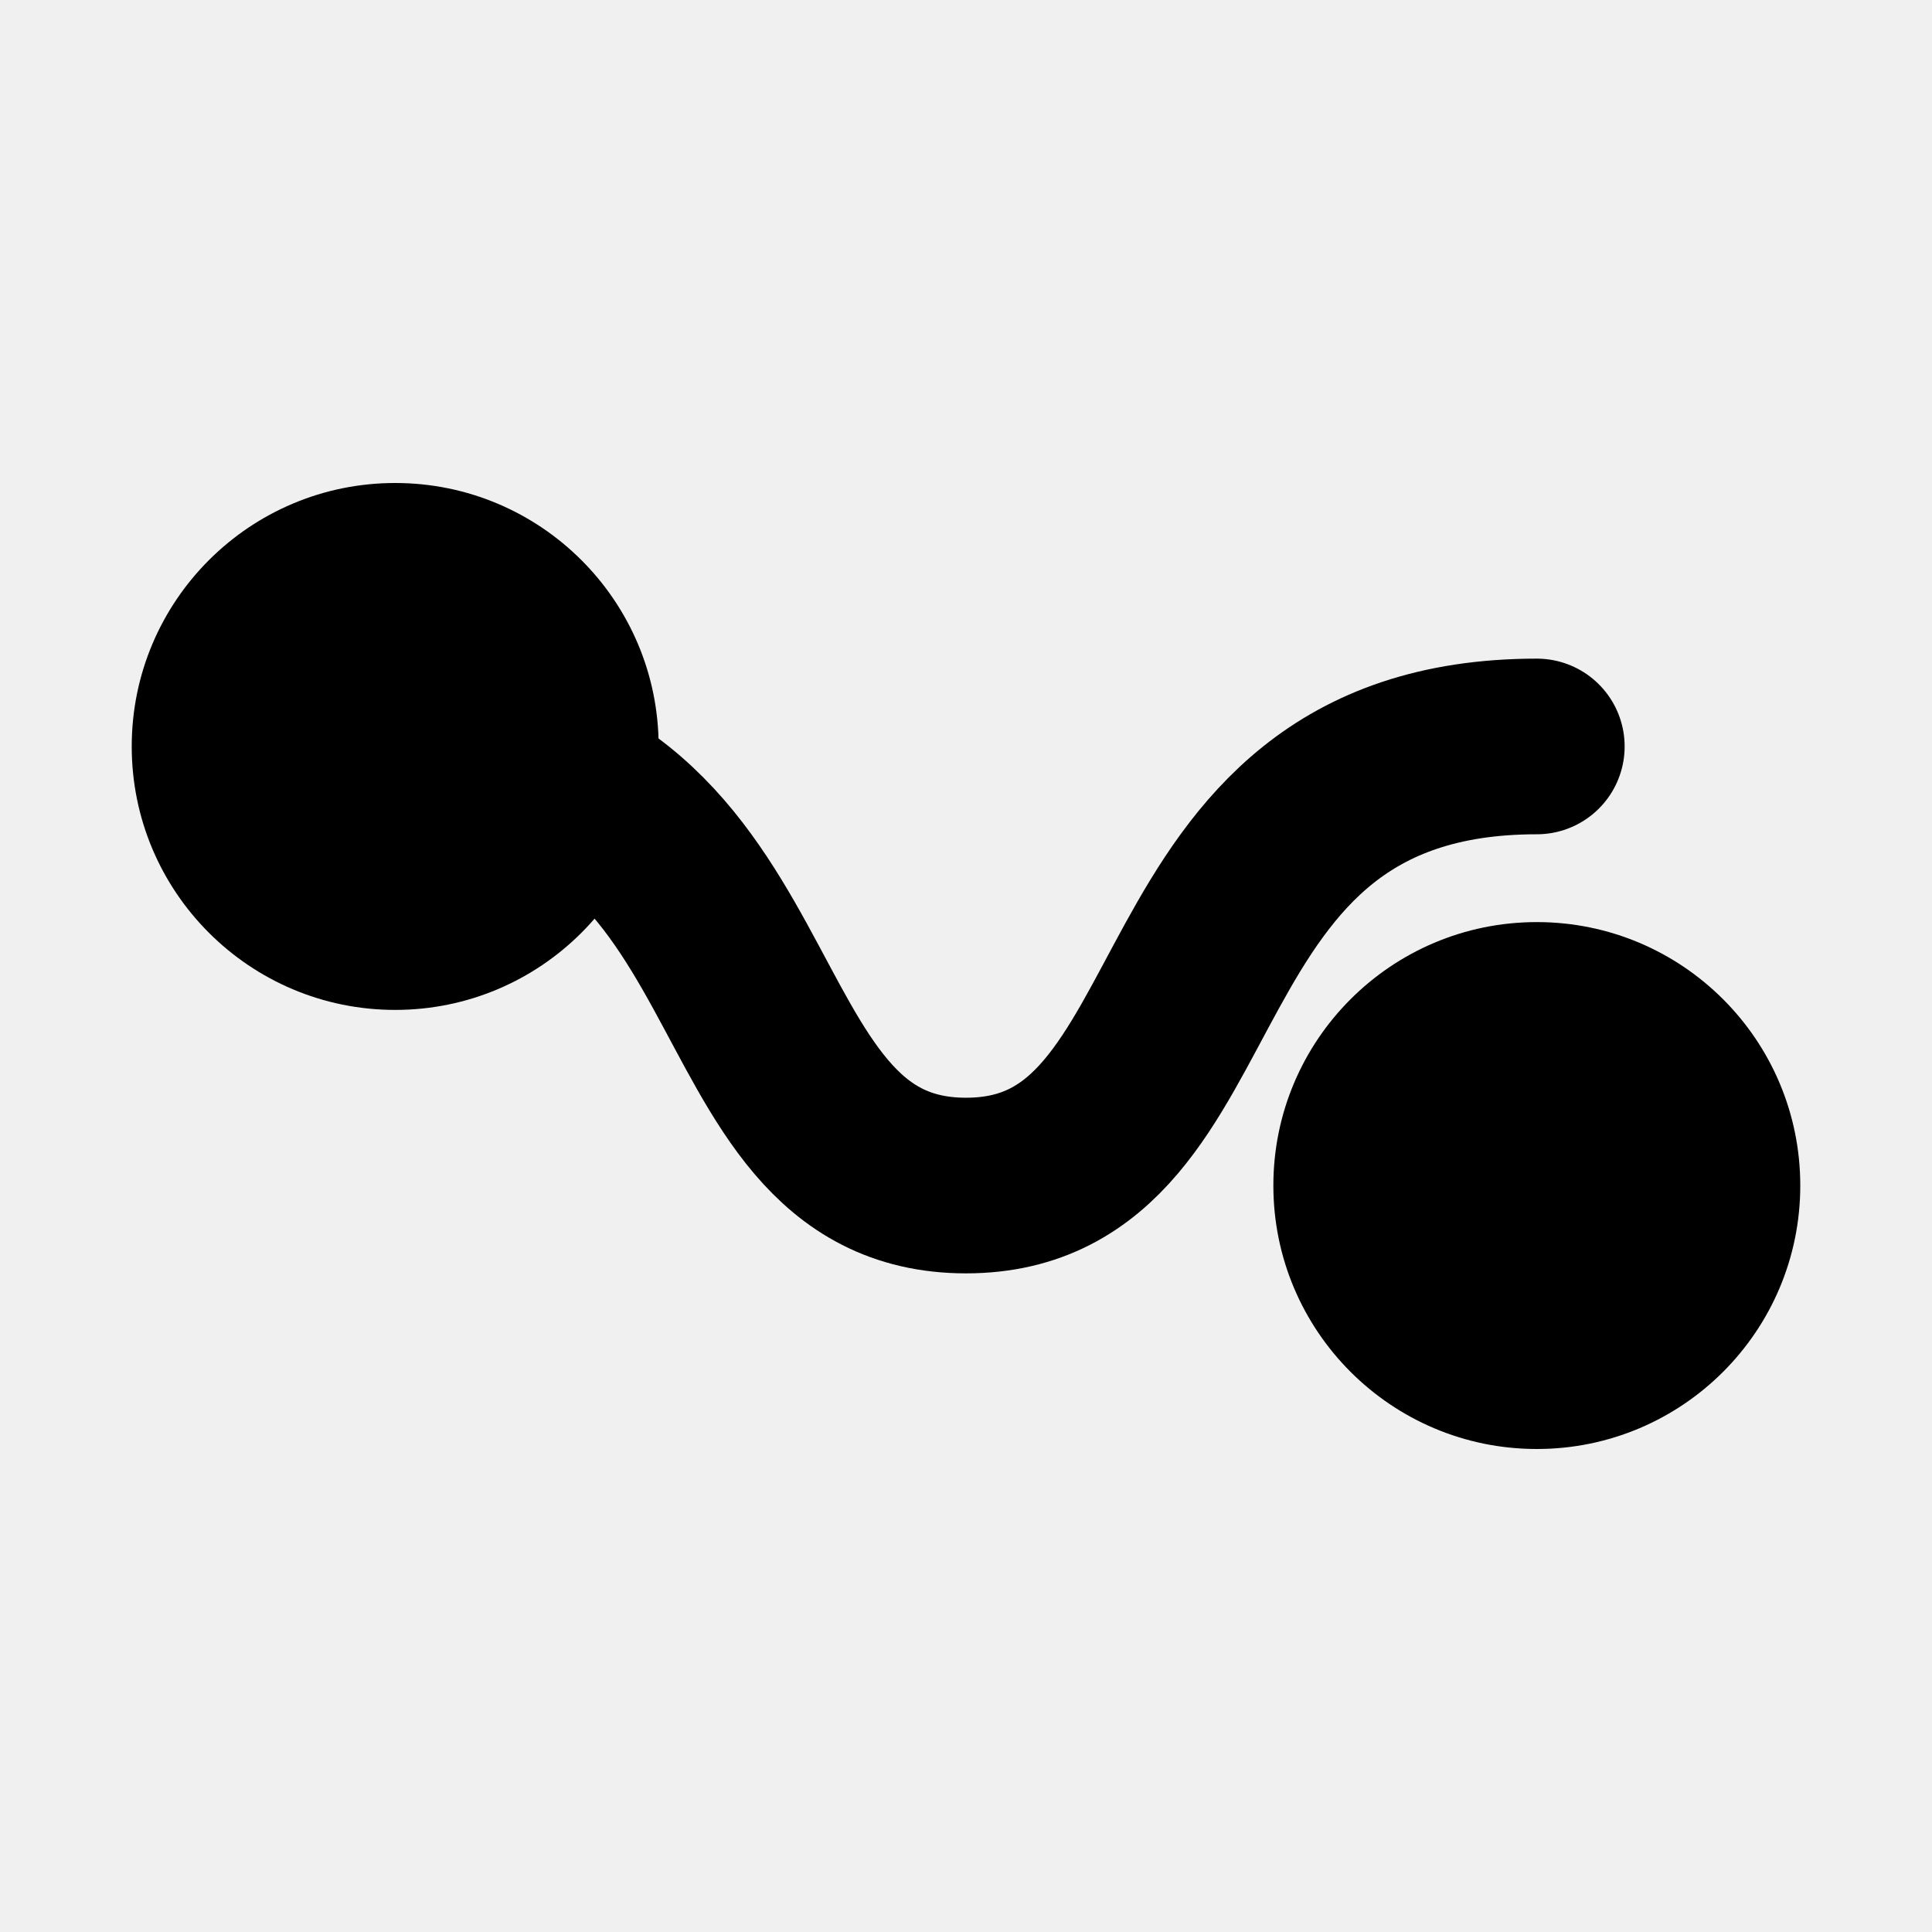
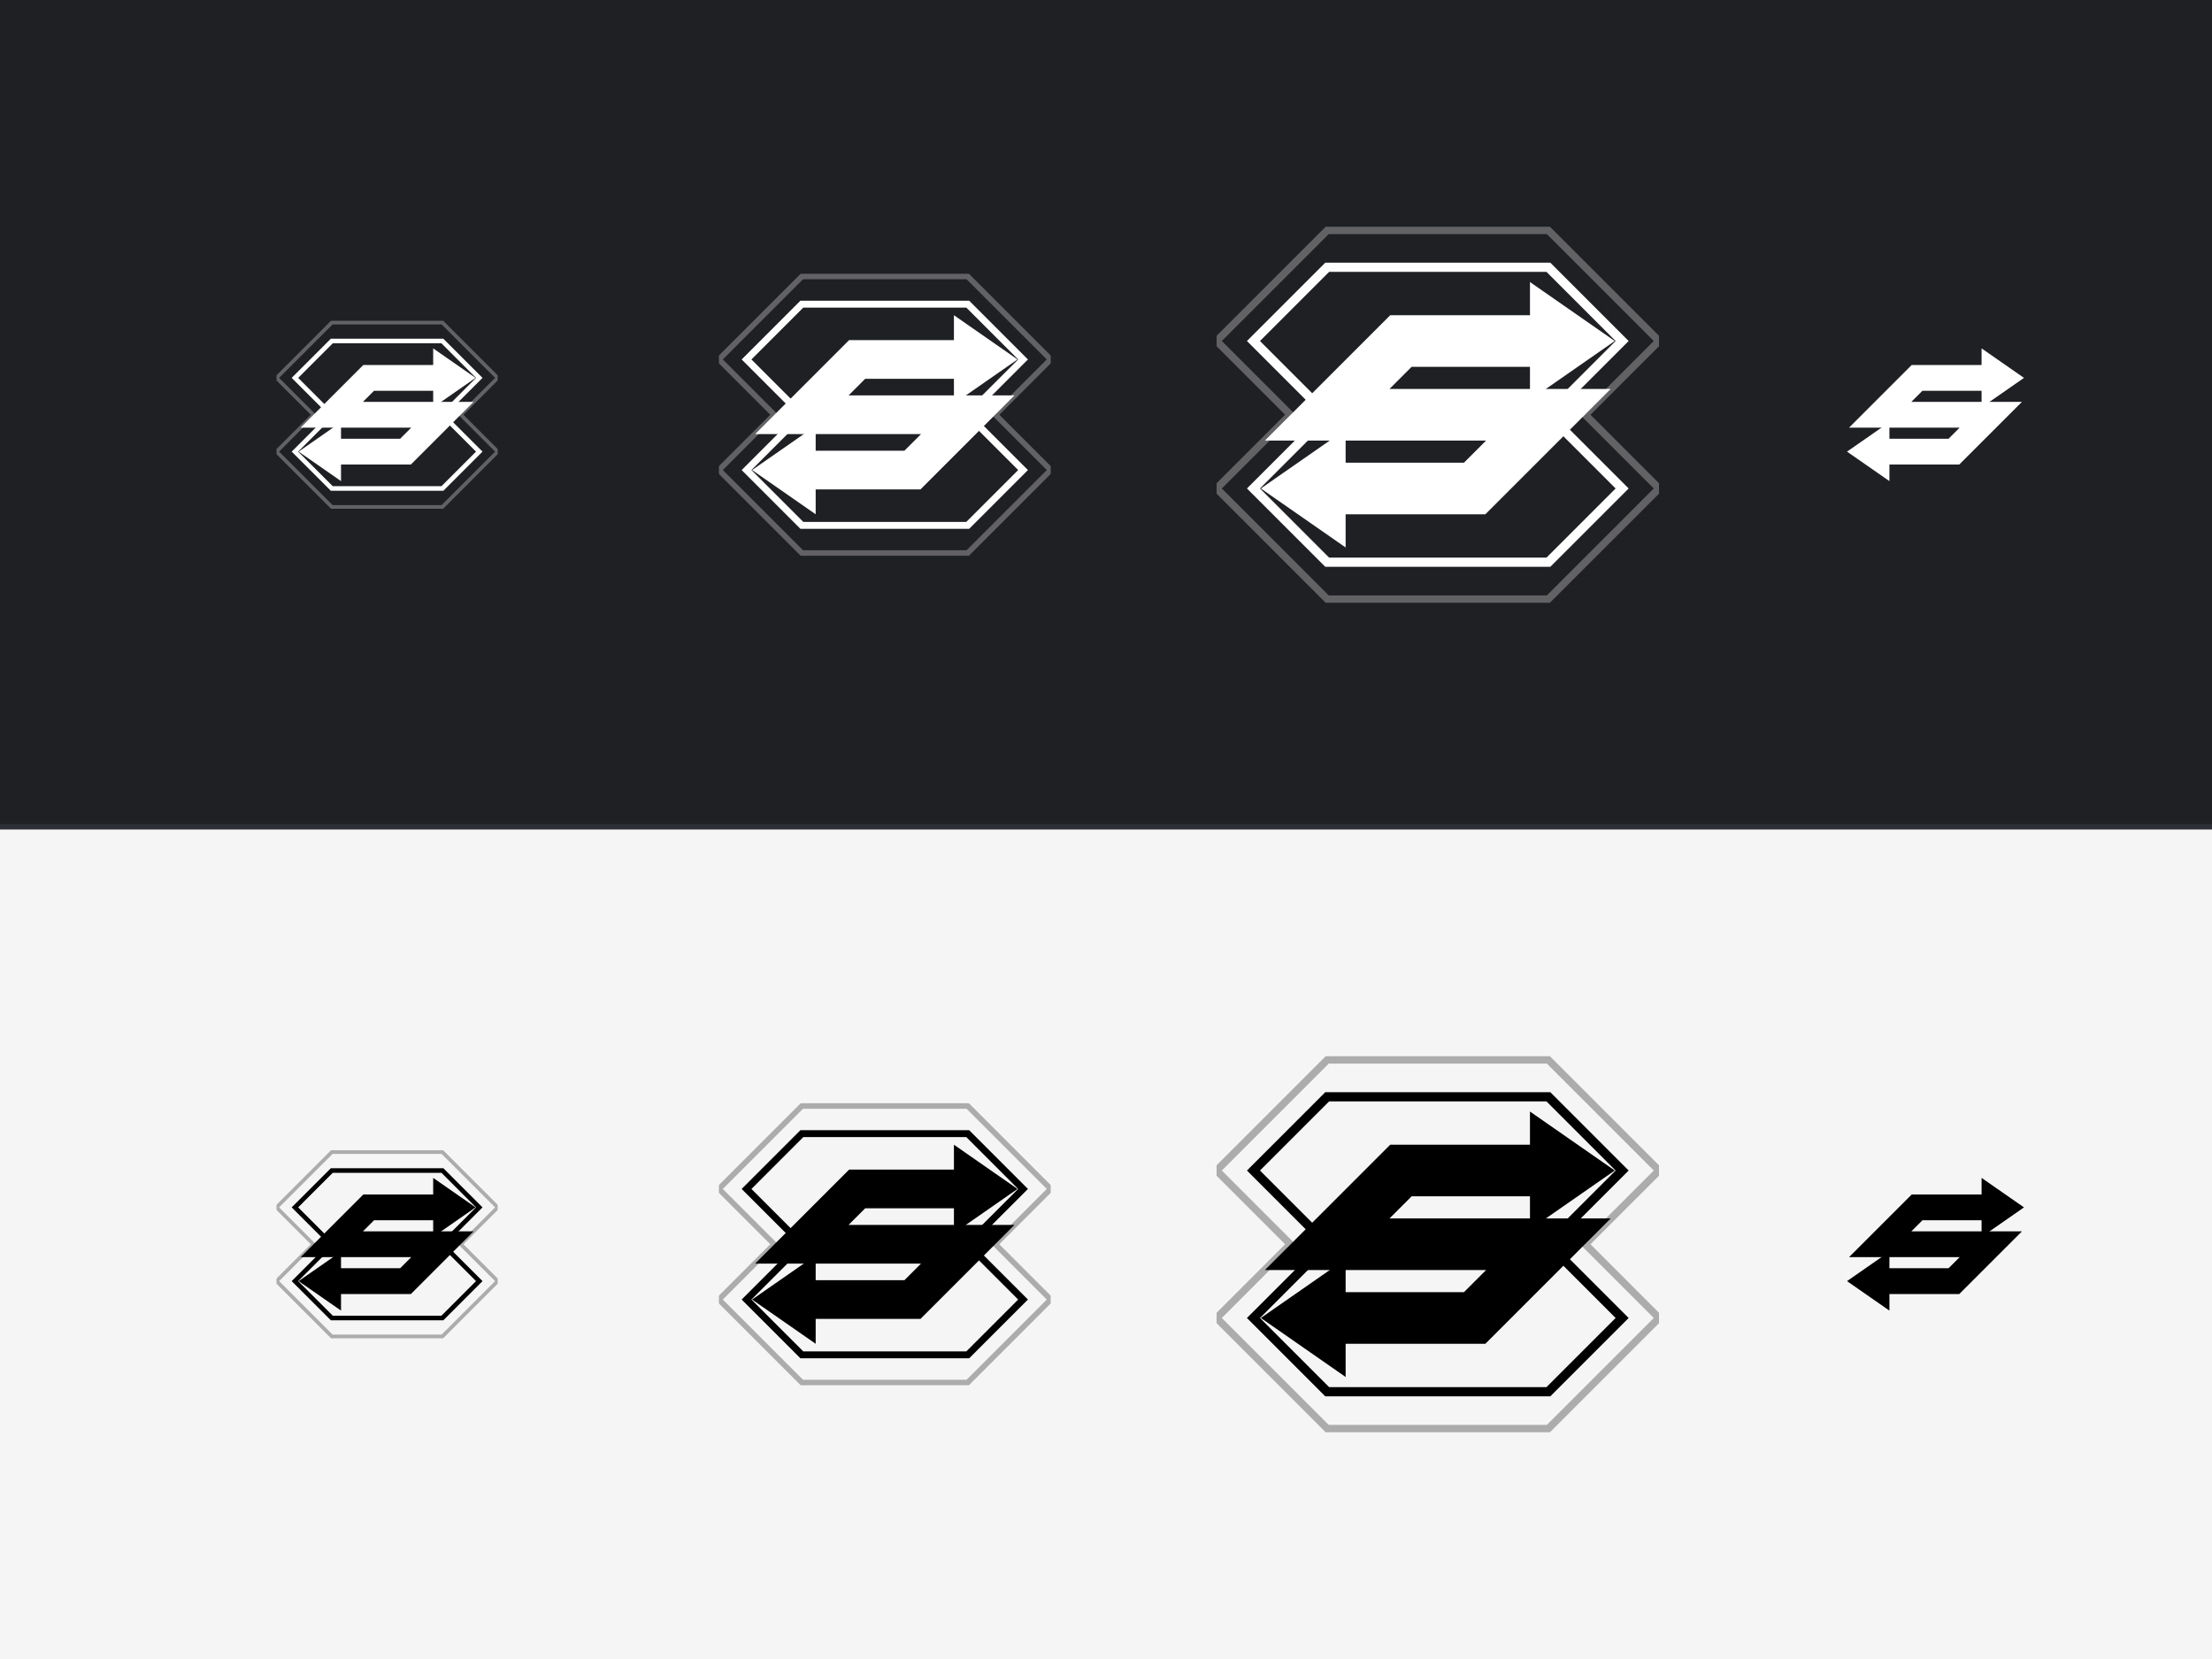
- <svg xmlns="http://www.w3.org/2000/svg" width="22" height="22" viewBox="0 0 22 22">
-   <circle cx="4.5" cy="8.5" r="3" fill="black" />
-   <circle cx="17.5" cy="13.5" r="3" fill="black" />
-   <path d="M 4.5 8.5 C 9 8.5, 8 13.5, 11 13.5 C 14 13.5, 13 8.5, 17.5 8.5" stroke="black" stroke-width="2" stroke-linecap="round" fill="none" />
+ <svg xmlns="http://www.w3.org/2000/svg" viewBox="0 0 400 300" class="w-full h-full" data-fg-d3bl30="0.8:5.6230:/src/app/App.tsx:57:15:3149:1438:e:svg:xtetetetetetetxtetetetete" data-fgid-d3bl30=":r53:">
+   <rect width="400" height="150" fill="#1f2024" data-fg-d3bl32="0.8:5.6230:/src/app/App.tsx:59:17:3305:48:e:rect" />
+   <line x1="0" y1="150" x2="400" y2="150" stroke="#2d2f36" stroke-width="2" data-fg-d3bl33="0.8:5.6230:/src/app/App.tsx:60:17:3370:75:e:line" />
+   <svg x="50" y="55" width="40" height="40" viewBox="0 0 120 120" data-fg-d3bl34="0.8:5.6230:/src/app/App.tsx:62:17:3479:99:e:svg:e" data-fgid-d3bl34=":r54:">
+     <path d="M 30 10 L 90 10 L 120 40 L 100 60 L 120 80 L 90 110 L 30 110 L 0 80 L 20 60 L 0 40 Z" stroke="#ffffff" stroke-width="2" stroke-linejoin="miter" fill="none" opacity="0.3" data-fg-bdvh5="1.17:5.3576:/src/app/components/LogoIcon.tsx:17:9:372:245:e:path" />
+     <path d="M 30 20 L 90 20 L 110 40 L 90 60 L 110 80 L 90 100 L 30 100 L 10 80 L 30 60 L 10 40 Z" stroke="#ffffff" stroke-width="2.5" stroke-linejoin="miter" fill="none" data-fg-bdvh7="1.17:5.3576:/src/app/components/LogoIcon.tsx:26:9:662:224:e:path" />
+     <g stroke-linecap="square" data-fg-bdvh9="1.17:5.3576:/src/app/components/LogoIcon.tsx:37:5:986:420:e:g:etxtetxte">
+       <path d="M 85 40 L 50 40 L 30 60 L 90 60 L 70 80 L 35 80" stroke="#ffffff" stroke-width="14" stroke-linejoin="miter" fill="none" data-fg-bdvh10="1.17:5.3576:/src/app/components/LogoIcon.tsx:38:7:1019:173:e:path" />
+       <polygon points="85,24 108,40 85,56" fill="#ffffff" data-fg-bdvh12="1.17:5.3576:/src/app/components/LogoIcon.tsx:46:7:1242:52:e:polygon" />
+       <polygon points="35,64 12,80 35,96" fill="#ffffff" data-fg-bdvh14="1.17:5.3576:/src/app/components/LogoIcon.tsx:48:7:1346:51:e:polygon" />
+     </g>
+   </svg>
+   <svg x="130" y="45" width="60" height="60" viewBox="0 0 120 120" data-fg-d3bl36="0.8:5.6230:/src/app/App.tsx:63:17:3595:100:e:svg:e" data-fgid-d3bl36=":r56:">
+     <path d="M 30 10 L 90 10 L 120 40 L 100 60 L 120 80 L 90 110 L 30 110 L 0 80 L 20 60 L 0 40 Z" stroke="#ffffff" stroke-width="2" stroke-linejoin="miter" fill="none" opacity="0.3" data-fg-bdvh5="1.17:5.3576:/src/app/components/LogoIcon.tsx:17:9:372:245:e:path" />
+     <path d="M 30 20 L 90 20 L 110 40 L 90 60 L 110 80 L 90 100 L 30 100 L 10 80 L 30 60 L 10 40 Z" stroke="#ffffff" stroke-width="2.5" stroke-linejoin="miter" fill="none" data-fg-bdvh7="1.17:5.3576:/src/app/components/LogoIcon.tsx:26:9:662:224:e:path" />
+     <g stroke-linecap="square" data-fg-bdvh9="1.17:5.3576:/src/app/components/LogoIcon.tsx:37:5:986:420:e:g:etxtetxte">
+       <path d="M 85 40 L 50 40 L 30 60 L 90 60 L 70 80 L 35 80" stroke="#ffffff" stroke-width="14" stroke-linejoin="miter" fill="none" data-fg-bdvh10="1.17:5.3576:/src/app/components/LogoIcon.tsx:38:7:1019:173:e:path" />
+       <polygon points="85,24 108,40 85,56" fill="#ffffff" data-fg-bdvh12="1.17:5.3576:/src/app/components/LogoIcon.tsx:46:7:1242:52:e:polygon" />
+       <polygon points="35,64 12,80 35,96" fill="#ffffff" data-fg-bdvh14="1.17:5.3576:/src/app/components/LogoIcon.tsx:48:7:1346:51:e:polygon" />
+     </g>
+   </svg>
+   <svg x="220" y="35" width="80" height="80" viewBox="0 0 120 120" data-fg-d3bl38="0.8:5.6230:/src/app/App.tsx:64:17:3712:100:e:svg:e" data-fgid-d3bl38=":r58:">
+     <path d="M 30 10 L 90 10 L 120 40 L 100 60 L 120 80 L 90 110 L 30 110 L 0 80 L 20 60 L 0 40 Z" stroke="#ffffff" stroke-width="2" stroke-linejoin="miter" fill="none" opacity="0.3" data-fg-bdvh5="1.17:5.3576:/src/app/components/LogoIcon.tsx:17:9:372:245:e:path" />
+     <path d="M 30 20 L 90 20 L 110 40 L 90 60 L 110 80 L 90 100 L 30 100 L 10 80 L 30 60 L 10 40 Z" stroke="#ffffff" stroke-width="2.5" stroke-linejoin="miter" fill="none" data-fg-bdvh7="1.17:5.3576:/src/app/components/LogoIcon.tsx:26:9:662:224:e:path" />
+     <g stroke-linecap="square" data-fg-bdvh9="1.17:5.3576:/src/app/components/LogoIcon.tsx:37:5:986:420:e:g:etxtetxte">
+       <path d="M 85 40 L 50 40 L 30 60 L 90 60 L 70 80 L 35 80" stroke="#ffffff" stroke-width="14" stroke-linejoin="miter" fill="none" data-fg-bdvh10="1.17:5.3576:/src/app/components/LogoIcon.tsx:38:7:1019:173:e:path" />
+       <polygon points="85,24 108,40 85,56" fill="#ffffff" data-fg-bdvh12="1.17:5.3576:/src/app/components/LogoIcon.tsx:46:7:1242:52:e:polygon" />
+       <polygon points="35,64 12,80 35,96" fill="#ffffff" data-fg-bdvh14="1.17:5.3576:/src/app/components/LogoIcon.tsx:48:7:1346:51:e:polygon" />
+     </g>
+   </svg>
+   <svg x="330" y="55" width="40" height="40" viewBox="0 0 120 120" data-fg-d3bl40="0.8:5.6230:/src/app/App.tsx:65:17:3829:110:e:svg:e" data-fgid-d3bl40=":r5a:">
+     <g stroke-linecap="square" data-fg-bdvh9="1.17:5.3576:/src/app/components/LogoIcon.tsx:37:5:986:420:e:g:etxtetxte">
+       <path d="M 85 40 L 50 40 L 30 60 L 90 60 L 70 80 L 35 80" stroke="#ffffff" stroke-width="14" stroke-linejoin="miter" fill="none" data-fg-bdvh10="1.17:5.3576:/src/app/components/LogoIcon.tsx:38:7:1019:173:e:path" />
+       <polygon points="85,24 108,40 85,56" fill="#ffffff" data-fg-bdvh12="1.17:5.3576:/src/app/components/LogoIcon.tsx:46:7:1242:52:e:polygon" />
+       <polygon points="35,64 12,80 35,96" fill="#ffffff" data-fg-bdvh14="1.17:5.3576:/src/app/components/LogoIcon.tsx:48:7:1346:51:e:polygon" />
+     </g>
+   </svg>
+   <rect y="150" width="400" height="150" fill="#f5f5f5" data-fg-d3bl43="0.8:5.6230:/src/app/App.tsx:68:17:4012:56:e:rect" />
+   <svg x="50" y="205" width="40" height="40" viewBox="0 0 120 120" data-fg-d3bl44="0.8:5.6230:/src/app/App.tsx:70:17:4102:100:e:svg:e" data-fgid-d3bl44=":r5c:">
+     <path d="M 30 10 L 90 10 L 120 40 L 100 60 L 120 80 L 90 110 L 30 110 L 0 80 L 20 60 L 0 40 Z" stroke="#000000" stroke-width="2" stroke-linejoin="miter" fill="none" opacity="0.3" data-fg-bdvh5="1.17:5.3576:/src/app/components/LogoIcon.tsx:17:9:372:245:e:path" />
+     <path d="M 30 20 L 90 20 L 110 40 L 90 60 L 110 80 L 90 100 L 30 100 L 10 80 L 30 60 L 10 40 Z" stroke="#000000" stroke-width="2.5" stroke-linejoin="miter" fill="none" data-fg-bdvh7="1.17:5.3576:/src/app/components/LogoIcon.tsx:26:9:662:224:e:path" />
+     <g stroke-linecap="square" data-fg-bdvh9="1.17:5.3576:/src/app/components/LogoIcon.tsx:37:5:986:420:e:g:etxtetxte">
+       <path d="M 85 40 L 50 40 L 30 60 L 90 60 L 70 80 L 35 80" stroke="#000000" stroke-width="14" stroke-linejoin="miter" fill="none" data-fg-bdvh10="1.17:5.3576:/src/app/components/LogoIcon.tsx:38:7:1019:173:e:path" />
+       <polygon points="85,24 108,40 85,56" fill="#000000" data-fg-bdvh12="1.17:5.3576:/src/app/components/LogoIcon.tsx:46:7:1242:52:e:polygon" />
+       <polygon points="35,64 12,80 35,96" fill="#000000" data-fg-bdvh14="1.17:5.3576:/src/app/components/LogoIcon.tsx:48:7:1346:51:e:polygon" />
+     </g>
+   </svg>
+   <svg x="130" y="195" width="60" height="60" viewBox="0 0 120 120" data-fg-d3bl46="0.8:5.6230:/src/app/App.tsx:71:17:4219:101:e:svg:e" data-fgid-d3bl46=":r5e:">
+     <path d="M 30 10 L 90 10 L 120 40 L 100 60 L 120 80 L 90 110 L 30 110 L 0 80 L 20 60 L 0 40 Z" stroke="#000000" stroke-width="2" stroke-linejoin="miter" fill="none" opacity="0.3" data-fg-bdvh5="1.17:5.3576:/src/app/components/LogoIcon.tsx:17:9:372:245:e:path" />
+     <path d="M 30 20 L 90 20 L 110 40 L 90 60 L 110 80 L 90 100 L 30 100 L 10 80 L 30 60 L 10 40 Z" stroke="#000000" stroke-width="2.5" stroke-linejoin="miter" fill="none" data-fg-bdvh7="1.17:5.3576:/src/app/components/LogoIcon.tsx:26:9:662:224:e:path" />
+     <g stroke-linecap="square" data-fg-bdvh9="1.17:5.3576:/src/app/components/LogoIcon.tsx:37:5:986:420:e:g:etxtetxte">
+       <path d="M 85 40 L 50 40 L 30 60 L 90 60 L 70 80 L 35 80" stroke="#000000" stroke-width="14" stroke-linejoin="miter" fill="none" data-fg-bdvh10="1.17:5.3576:/src/app/components/LogoIcon.tsx:38:7:1019:173:e:path" />
+       <polygon points="85,24 108,40 85,56" fill="#000000" data-fg-bdvh12="1.17:5.3576:/src/app/components/LogoIcon.tsx:46:7:1242:52:e:polygon" />
+       <polygon points="35,64 12,80 35,96" fill="#000000" data-fg-bdvh14="1.17:5.3576:/src/app/components/LogoIcon.tsx:48:7:1346:51:e:polygon" />
+     </g>
+   </svg>
+   <svg x="220" y="185" width="80" height="80" viewBox="0 0 120 120" data-fg-d3bl48="0.8:5.6230:/src/app/App.tsx:72:17:4337:101:e:svg:e" data-fgid-d3bl48=":r5g:">
+     <path d="M 30 10 L 90 10 L 120 40 L 100 60 L 120 80 L 90 110 L 30 110 L 0 80 L 20 60 L 0 40 Z" stroke="#000000" stroke-width="2" stroke-linejoin="miter" fill="none" opacity="0.3" data-fg-bdvh5="1.17:5.3576:/src/app/components/LogoIcon.tsx:17:9:372:245:e:path" />
+     <path d="M 30 20 L 90 20 L 110 40 L 90 60 L 110 80 L 90 100 L 30 100 L 10 80 L 30 60 L 10 40 Z" stroke="#000000" stroke-width="2.5" stroke-linejoin="miter" fill="none" data-fg-bdvh7="1.17:5.3576:/src/app/components/LogoIcon.tsx:26:9:662:224:e:path" />
+     <g stroke-linecap="square" data-fg-bdvh9="1.17:5.3576:/src/app/components/LogoIcon.tsx:37:5:986:420:e:g:etxtetxte">
+       <path d="M 85 40 L 50 40 L 30 60 L 90 60 L 70 80 L 35 80" stroke="#000000" stroke-width="14" stroke-linejoin="miter" fill="none" data-fg-bdvh10="1.17:5.3576:/src/app/components/LogoIcon.tsx:38:7:1019:173:e:path" />
+       <polygon points="85,24 108,40 85,56" fill="#000000" data-fg-bdvh12="1.17:5.3576:/src/app/components/LogoIcon.tsx:46:7:1242:52:e:polygon" />
+       <polygon points="35,64 12,80 35,96" fill="#000000" data-fg-bdvh14="1.17:5.3576:/src/app/components/LogoIcon.tsx:48:7:1346:51:e:polygon" />
+     </g>
+   </svg>
+   <svg x="330" y="205" width="40" height="40" viewBox="0 0 120 120" data-fg-d3bl50="0.8:5.6230:/src/app/App.tsx:73:17:4455:111:e:svg:e" data-fgid-d3bl50=":r5i:">
+     <g stroke-linecap="square" data-fg-bdvh9="1.17:5.3576:/src/app/components/LogoIcon.tsx:37:5:986:420:e:g:etxtetxte">
+       <path d="M 85 40 L 50 40 L 30 60 L 90 60 L 70 80 L 35 80" stroke="#000000" stroke-width="14" stroke-linejoin="miter" fill="none" data-fg-bdvh10="1.17:5.3576:/src/app/components/LogoIcon.tsx:38:7:1019:173:e:path" />
+       <polygon points="85,24 108,40 85,56" fill="#000000" data-fg-bdvh12="1.17:5.3576:/src/app/components/LogoIcon.tsx:46:7:1242:52:e:polygon" />
+       <polygon points="35,64 12,80 35,96" fill="#000000" data-fg-bdvh14="1.17:5.3576:/src/app/components/LogoIcon.tsx:48:7:1346:51:e:polygon" />
+     </g>
+   </svg>
</svg>
